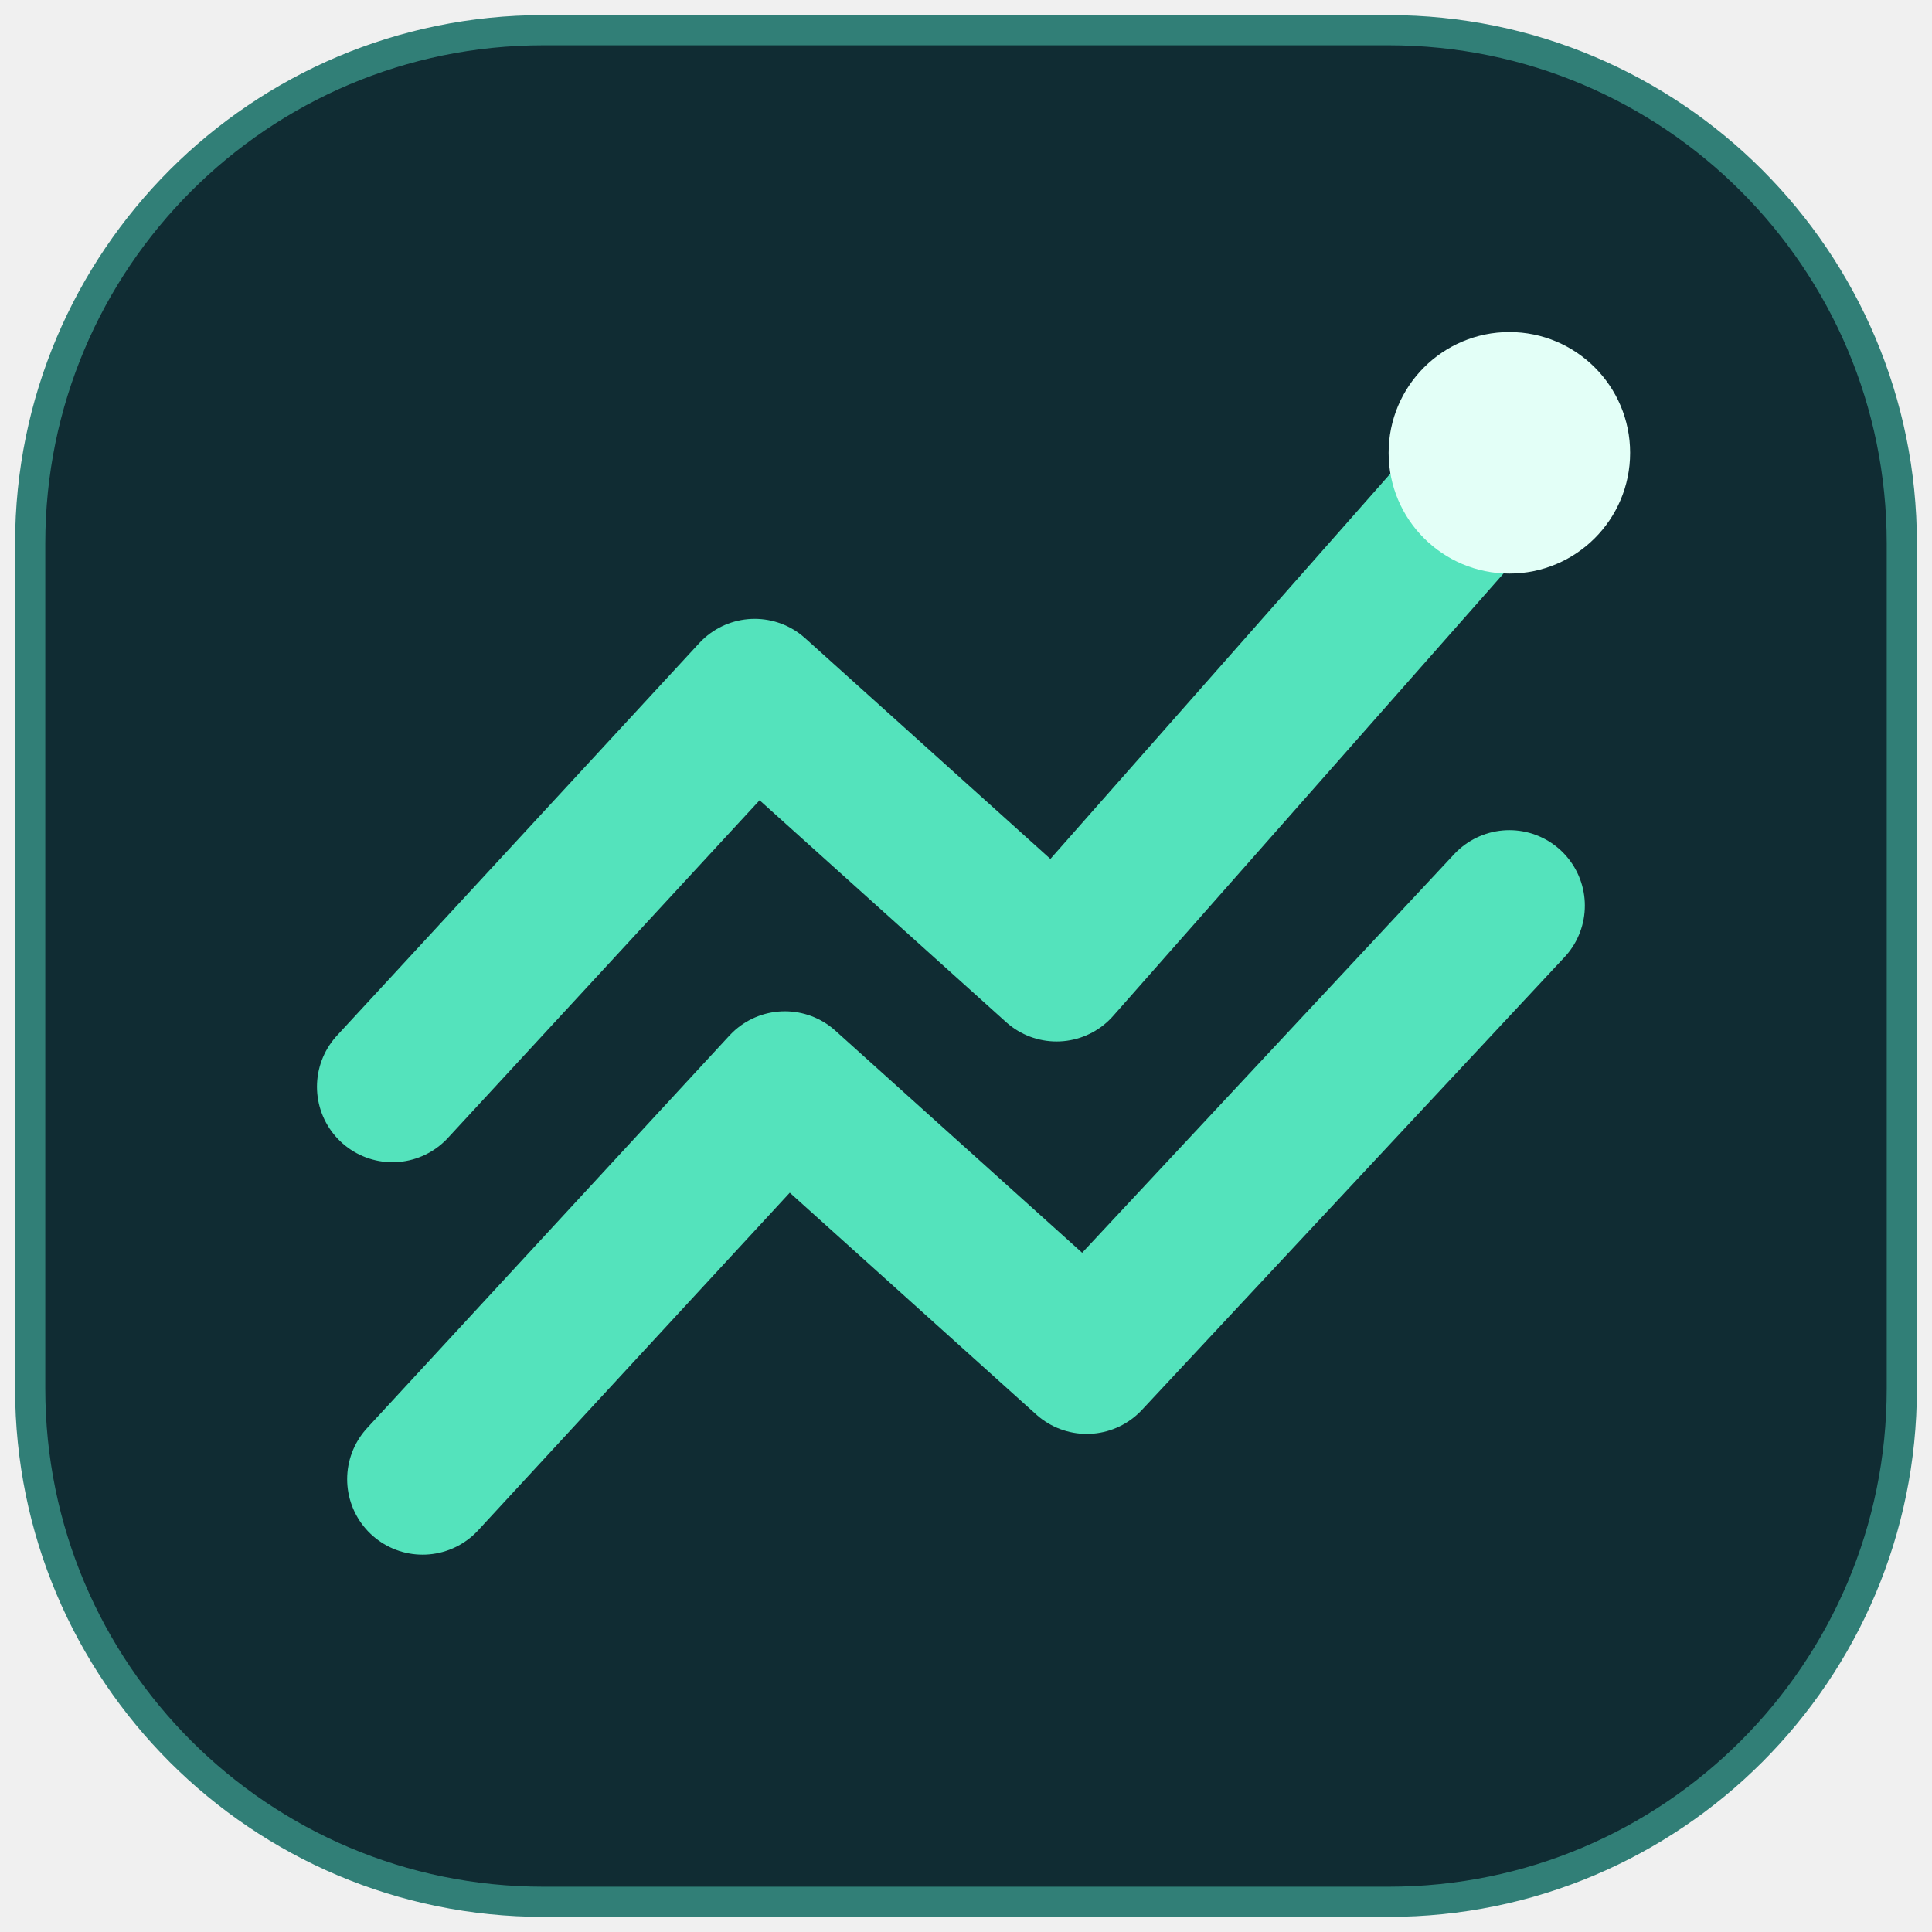
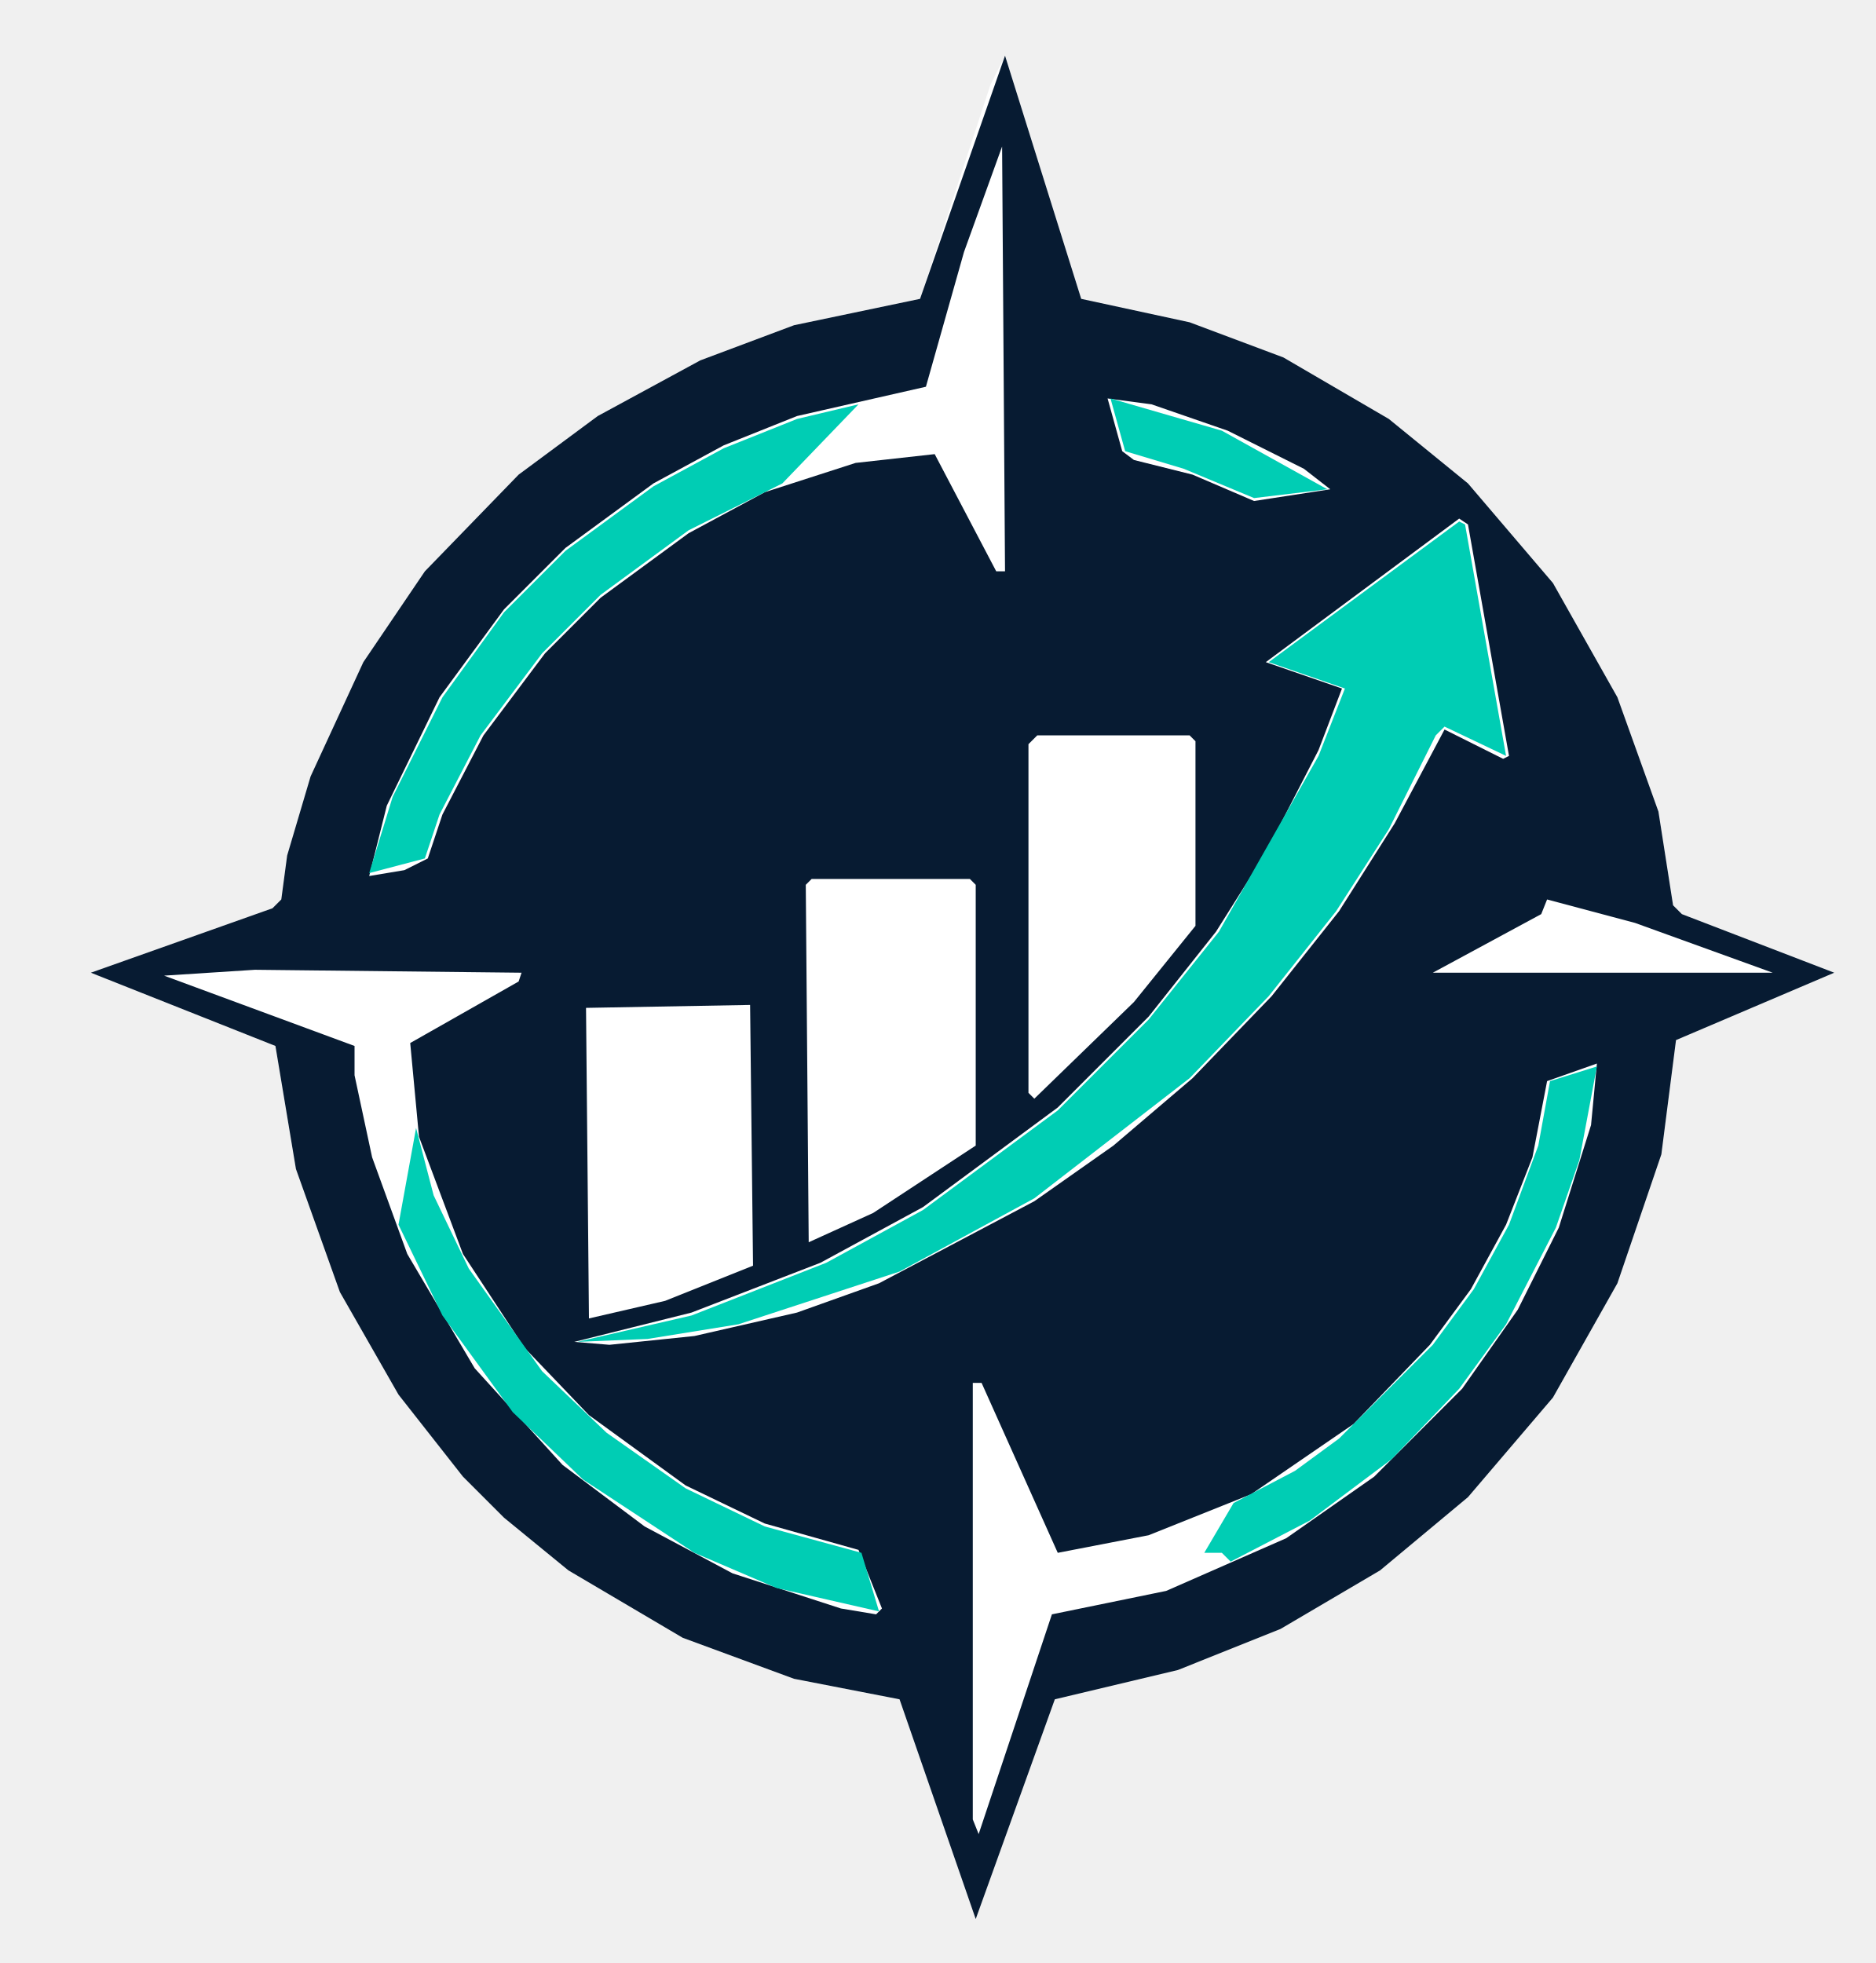
- <svg xmlns="http://www.w3.org/2000/svg" viewBox="0 0 64 64" role="img" aria-label="Stockwatch">
-   <rect x="1" y="1" width="62" height="62" rx="17" fill="#102c33" stroke="#317f77" />
-   <path d="M13 36L25 23L35 32L50 15M14 49L26 36L36 45L50 30" fill="none" stroke="#54e3bc" stroke-width="5" stroke-linecap="round" stroke-linejoin="round" />
-   <circle cx="50" cy="15" r="4" fill="#e3fff7" />
+ <svg xmlns="http://www.w3.org/2000/svg" viewBox="0 0 640 670" role="img" aria-label="Nordl Stockwatch">
+   <path fill="#fff" d="M675,544 1860,544 1941,387 719,388 710,409 691,468ZM343,19 338,29 314,102 271,111 239,123 204,142 177,162 145,195 124,226 106,265 98,292 96,307 93,310 31,332 94,357 101,399 116,441 136,476 158,504 172,518 194,536 233,559 271,573 307,580 333,655 360,580 402,570 437,556 471,536 501,511 530,477 552,438 567,394 572,355 626,332 574,312 571,309 566,277 552,238 530,199 501,165 474,143 438,122 406,110 369,102Z" />
+   <path fill="#071b32" fill-rule="evenodd" d="M675,544 1860,544 1941,387 719,388 710,409 691,468ZM1760,417 1781,418 1782,454 1821,454 1822,418 1845,418 1844,512 1828,513 1822,511 1822,475 1782,475 1782,511 1769,513 1758,510 1758,419ZM1544,417 1625,417 1627,419 1627,434 1625,436 1596,437 1595,512 1574,512 1572,510 1572,437 1544,436ZM1475,417 1499,418 1537,506 1537,512 1515,512 1506,493 1465,493 1457,512 1433,511ZM1486,442 1473,474 1499,474ZM1275,418 1299,418 1318,478 1337,419 1339,417 1359,417 1381,481 1400,419 1402,417 1422,417 1424,419 1395,510 1393,512 1378,513 1368,511 1348,453 1330,511 1305,512ZM1174,417 1195,418 1195,455 1231,417 1257,418 1217,462 1256,507 1258,512 1232,512 1202,477 1196,483 1195,511 1173,511ZM833,417 915,418 914,436 885,437 885,510 883,512 861,511 861,437 833,436 831,434ZM1685,415 1701,415 1715,419 1732,432 1719,446 1702,436 1691,435 1683,437 1672,445 1667,454 1667,476 1678,490 1687,494 1701,494 1718,484 1733,497 1720,508 1704,514 1678,513 1662,505 1647,488 1642,471 1644,450 1651,436 1666,422ZM1095,416 1121,416 1134,421 1148,433 1134,446 1117,436 1101,436 1089,442 1081,455 1081,475 1086,484 1094,491 1102,494 1116,494 1134,484 1148,497 1137,507 1123,513 1097,514 1081,508 1065,494 1057,477 1056,457 1063,439 1076,425ZM974,415 990,415 1010,422 1027,438 1034,455 1034,475 1026,493 1011,507 993,514 972,514 955,508 940,495 931,476 931,455 938,438 953,423ZM975,436 963,442 958,448 954,458 954,471 959,483 966,490 975,494 989,494 1001,488 1007,481 1011,469 1010,456 1006,447 997,439 983,435ZM766,416 788,415 805,420 812,425 804,442 787,435 770,435 762,442 765,450 797,459 805,463 814,473 816,489 813,498 806,506 792,513 764,514 749,510 737,503 745,486 769,495 783,495 792,489 792,483 789,480 750,467 740,456 739,439 742,432 749,424ZM1653,144 1653,352 1822,352 1822,308 1705,308 1703,306 1703,144ZM1415,145 1416,352 1524,352 1540,350 1576,339 1594,328 1604,319 1621,293 1630,261 1630,233 1627,216 1618,194 1605,176 1595,167 1574,155 1542,146 1524,144ZM1466,185 1535,186 1553,193 1568,207 1578,229 1579,258 1574,276 1566,289 1557,298 1540,307 1526,310 1466,309ZM1195,144 1194,352 1245,351 1244,285 1254,283 1284,284 1336,352 1393,352 1339,282 1340,279 1357,273 1372,263 1382,251 1389,236 1391,201 1385,182 1377,170 1366,160 1354,153 1323,145ZM1244,186 1311,185 1324,188 1336,198 1341,212 1340,224 1330,238 1315,244 1246,245 1244,243ZM706,145 707,352 756,352 756,217 868,352 917,351 917,144 867,144 866,277 755,145ZM998,150 975,163 959,178 948,194 940,213 935,239 936,266 944,293 955,312 970,328 982,337 1000,346 1030,354 1068,355 1083,353 1107,346 1128,335 1147,318 1157,304 1166,285 1171,265 1172,238 1170,224 1165,207 1153,184 1128,160 1112,151 1087,143 1067,140 1040,140ZM1048,177 1076,180 1097,192 1110,207 1120,236 1118,269 1108,290 1089,307 1076,313 1060,316 1045,316 1031,313 1013,304 994,282 989,269 986,251 989,226 1002,200 1017,187 1036,179ZM343,19 314,102 271,111 239,123 204,142 177,162 145,195 124,226 106,265 98,292 96,307 93,310 31,332 94,357 101,399 116,441 136,476 158,504 172,518 194,536 233,559 271,573 307,580 333,655 360,580 402,570 437,556 471,536 501,511 530,477 552,438 567,394 572,355 626,332 574,312 571,309 566,277 552,238 530,199 501,165 474,143 438,122 406,110 369,102ZM545,363 543,384 532,419 518,447 499,474 469,504 439,525 398,543 359,551 334,626 332,621 332,472 335,472 361,530 392,524 427,510 462,486 488,459 502,440 514,418 523,395 528,369ZM256,343 257,432 227,444 201,450 200,344ZM56,333 87,331 178,332 177,335 140,356 143,388 158,428 179,460 201,483 234,507 261,520 293,529 301,549 299,551 287,549 250,537 220,521 192,500 162,467 139,428 127,395 121,367 121,357ZM489,332 526,312 528,307 558,315 605,332ZM331,300 333,302 333,391 298,414 276,424 275,302 277,300ZM406,251 408,253 408,316 387,342 353,375 351,373 351,254 354,251ZM501,179 515,258 513,259 493,249 476,281 457,311 434,340 407,368 380,391 353,410 300,438 272,448 237,456 208,459 196,458 236,448 280,431 315,412 361,378 392,347 415,318 432,291 450,256 458,235 432,226 498,177ZM378,136 393,138 419,147 445,160 454,167 428,171 407,162 387,157 383,154ZM342,50 343,195 340,195 319,155 292,158 261,168 235,182 205,204 186,223 165,251 151,278 146,293 138,297 126,299 132,275 150,238 172,208 193,187 223,165 247,152 272,142 316,132 329,86Z" />
+   <path fill="#00cdb4" fill-rule="evenodd" d="M1986,387 1956,386 1879,531 1873,543 1874,546 1904,545ZM142,385 136,418 151,449 175,482 199,505 237,530 265,542 300,550 294,530 261,521 234,508 207,489 185,468 160,433 148,408ZM545,364 529,369 525,391 515,418 503,440 489,459 457,491 442,502 421,513 411,530 417,530 420,533 447,519 475,498 498,474 514,452 531,419 539,396ZM500,179 498,178 433,226 459,235 450,258 416,318 392,348 361,379 315,413 282,431 236,449 197,458 221,457 252,452 307,434 353,409 406,368 433,340 456,311 474,283 490,251 493,248 514,258ZM642,142 642,543 656,544 657,145 656,142ZM293,138 272,143 247,153 223,166 193,188 172,209 151,238 134,272 126,298 145,293 150,278 164,251 185,223 205,203 235,181 267,165ZM379,136 384,154 404,160 428,170 453,167 417,147Z" />
</svg>
